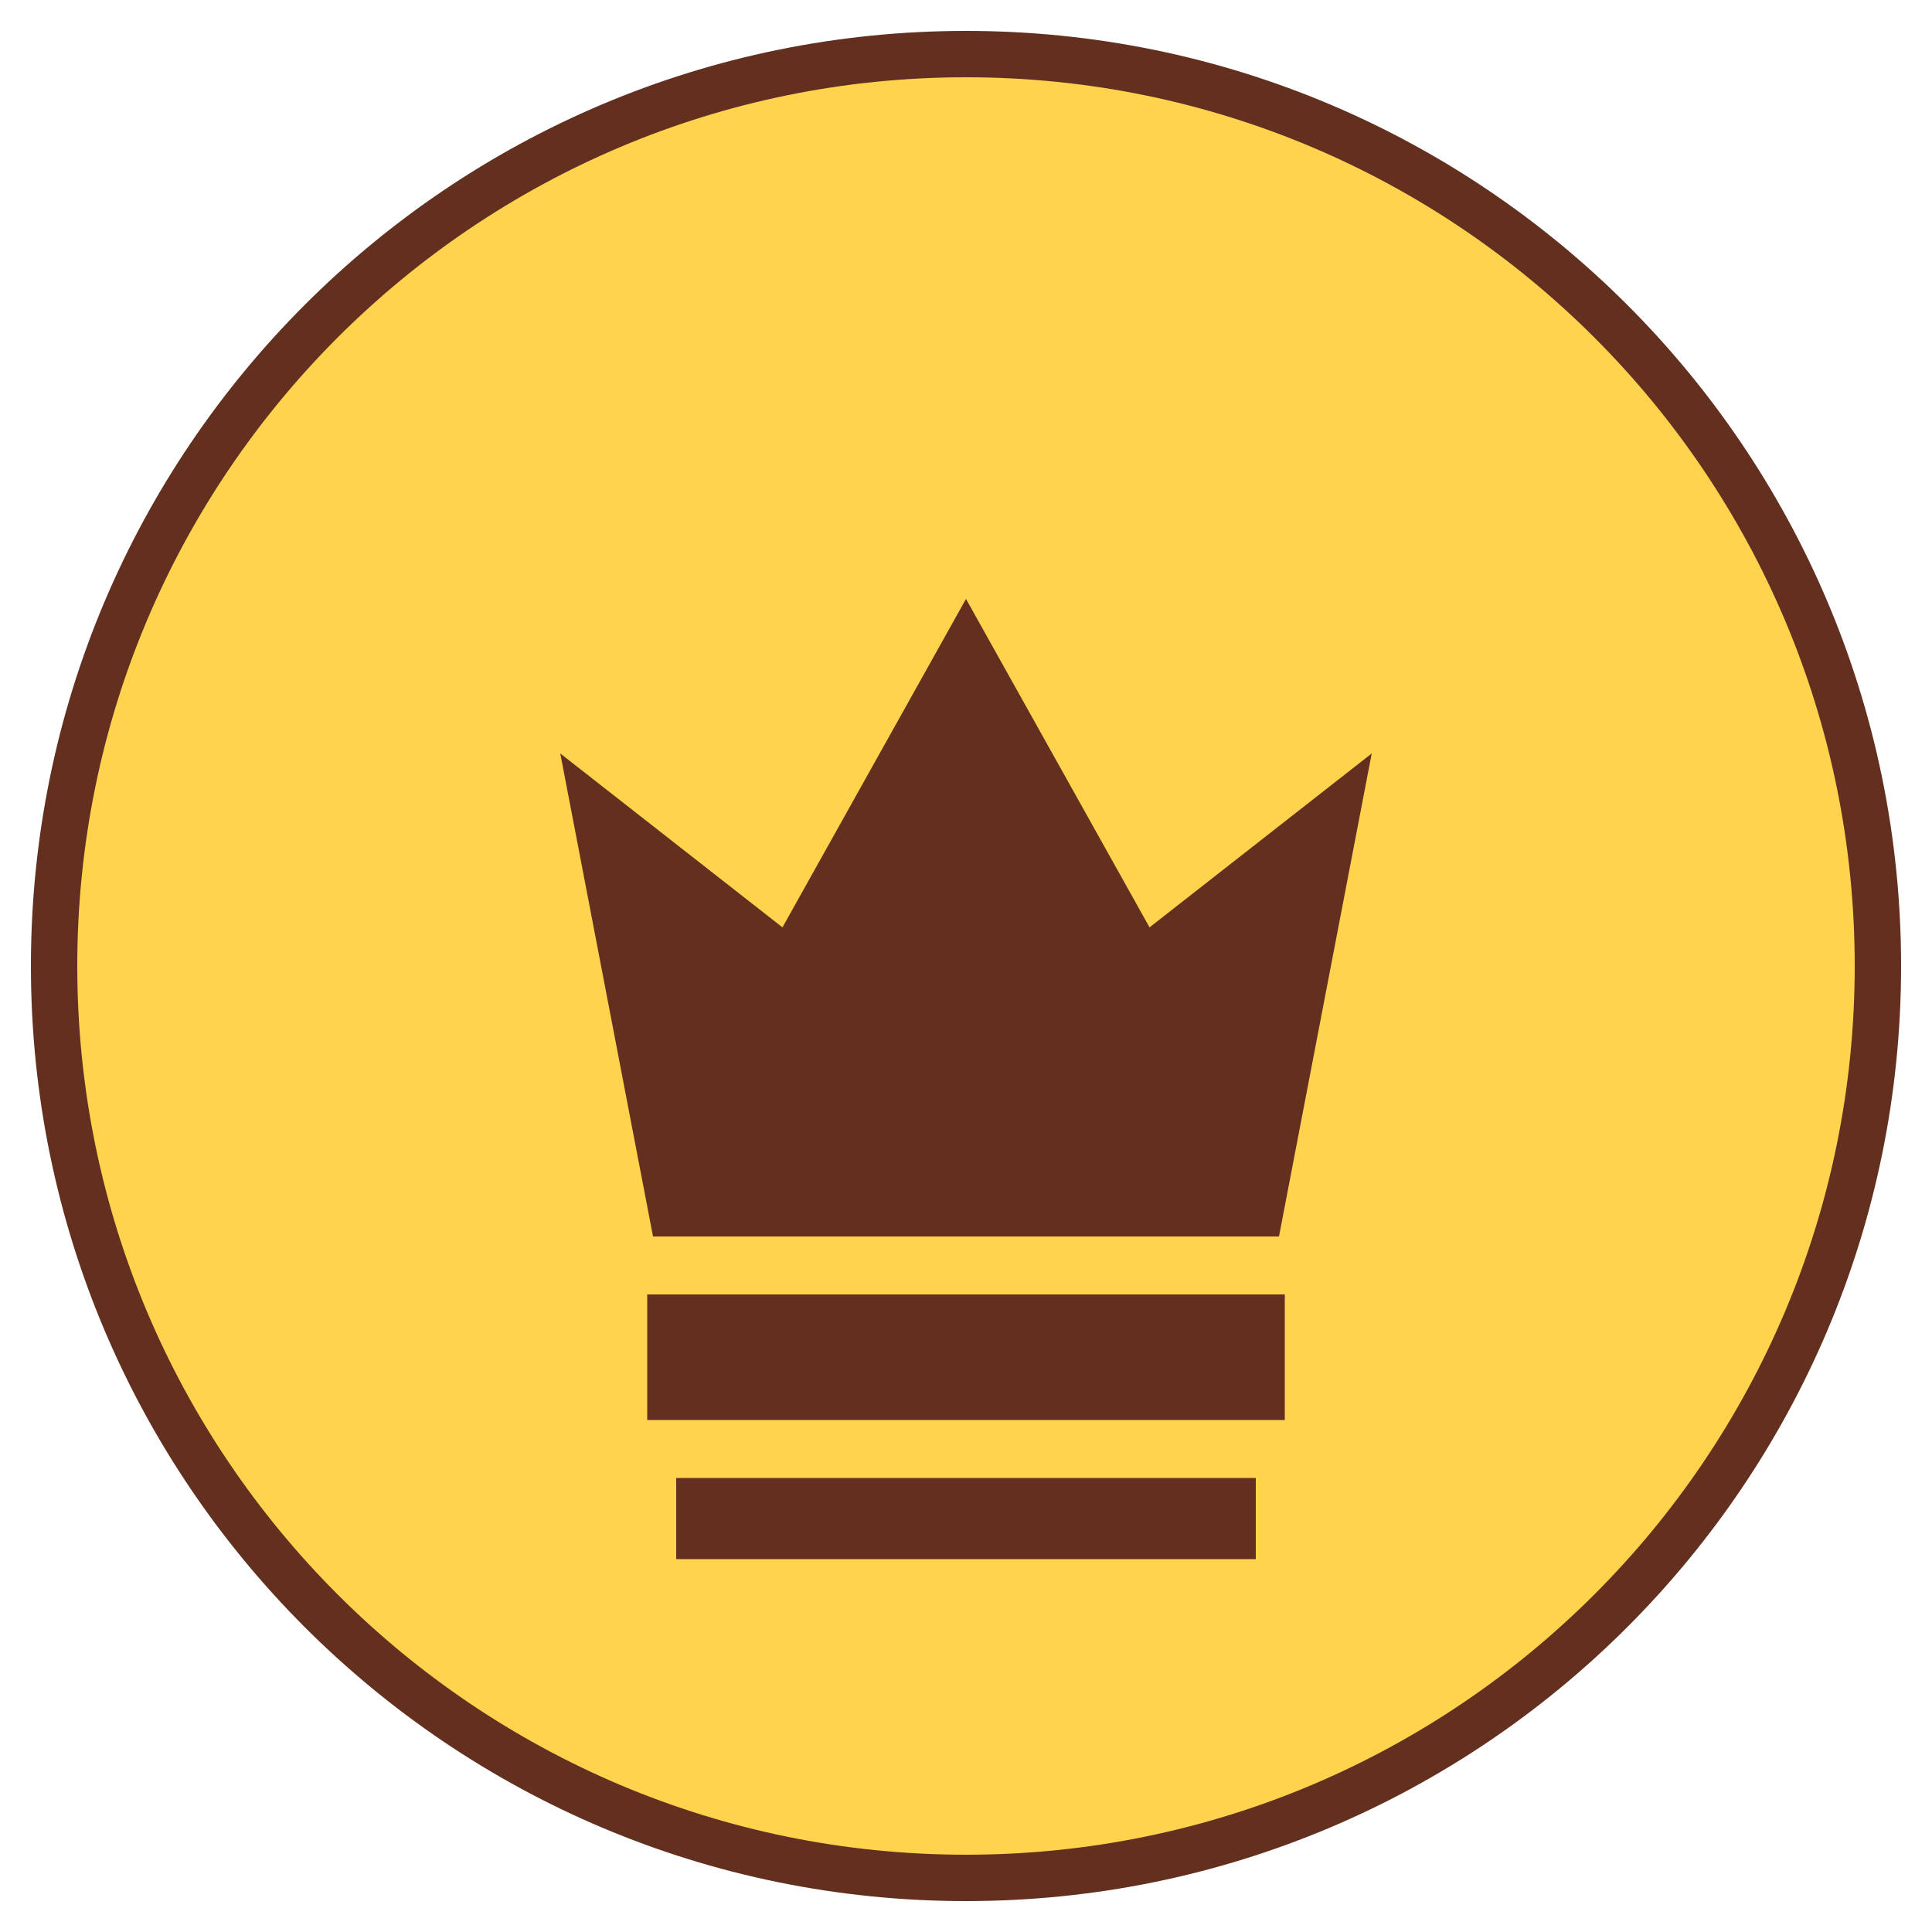
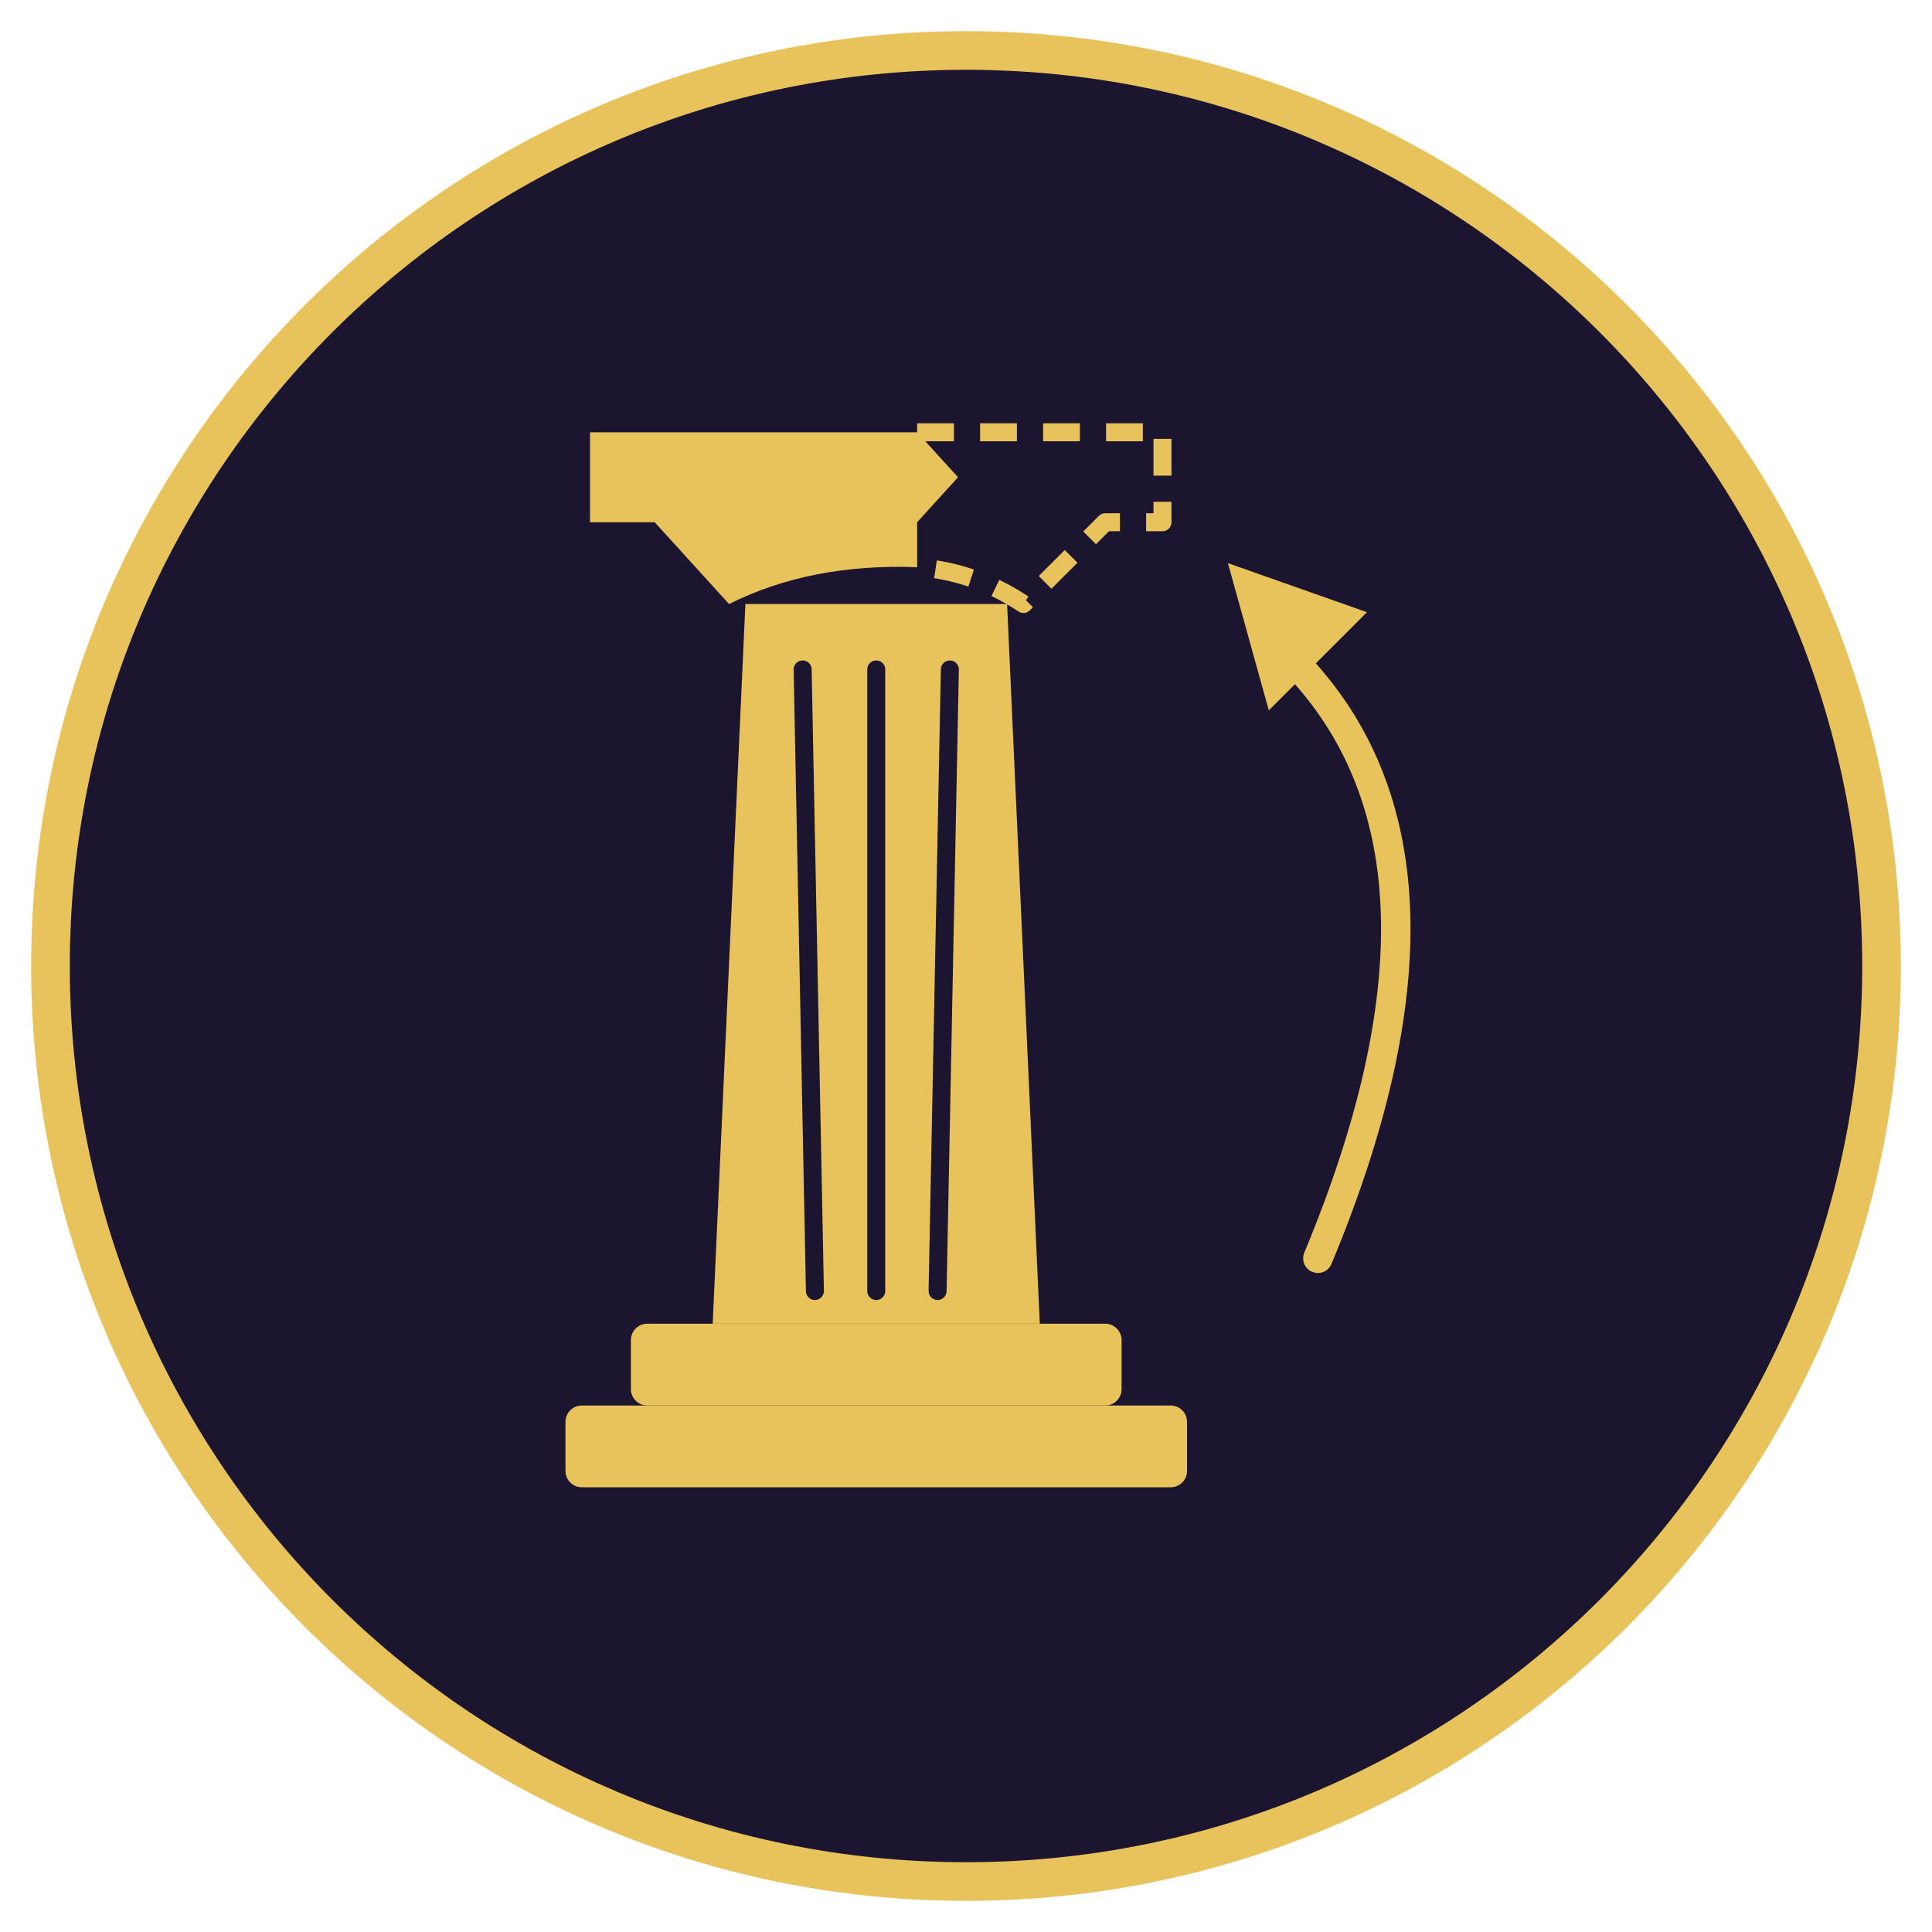
- <svg xmlns="http://www.w3.org/2000/svg" viewBox="0 0 1000 1000">
-   <circle cx="500" cy="500" r="472" fill="#FFD34E" stroke="#63301F" stroke-width="24" />
-   <g fill="#63301F">
-     <path d="M290 390l115 90 95-170 95 170 115-90-48 250H338z" />
-     <path d="M335 670h330v65H335z" />
-     <path d="M350 765h300v42H350z" />
+ <svg xmlns="http://www.w3.org/2000/svg" width="1000" height="1000" viewBox="0 0 264.583 264.583" version="1.1">
+   <g id="layer1">
+     <circle style="fill:#1c1530;fill-opacity:1;stroke:none" cx="132.292" cy="132.292" r="125.379" />
+     <circle style="fill:none;stroke:#e8c25a;stroke-width:5.292;stroke-opacity:1" cx="132.292" cy="132.292" r="125.379" />
+     <g transform="translate(120 132) scale(1.12) translate(-132 -140)">
+       <rect style="fill:#e8c25a;stroke:none" x="94" y="194" width="76" height="10" rx="2" />
+       <rect style="fill:#e8c25a;stroke:none" x="102" y="184" width="60" height="10" rx="2" />
+       <path style="fill:#e8c25a;stroke:none" d="M 112 184 L 152 184 L 148 96 L 116 96 Z" />
+       <path style="fill:none;stroke:#1c1530;stroke-width:2.2;stroke-linecap:round" d="M 123 104 L 124.5 180 M 132 104 L 132 180 M 141 104 L 139.5 180" />
+       <path style="fill:#e8c25a;stroke:none" d="M 97 75 L 137 75 L 142 80.5 L 137 86 L 97 86 Z" />
+       <path style="fill:#e8c25a;stroke:none" d="M 104 85 L 137 85 L 137 91.5 Q 124 91 114 96 Z" />
+       <g style="fill:none;stroke:#e8c25a;stroke-width:2.2;stroke-dasharray:4.5 3.2;stroke-linejoin:round;stroke-linecap:butt">
+         <path d="M 137 75 L 167 75 L 167 86 L 160 86 L 150 96 Q 144 92 137 91.5" />
+       </g>
+       <path style="fill:none;stroke:#e8c25a;stroke-width:3.6;stroke-linecap:round" d="M 186 176 Q 206 128 184 104" />
+       <path style="fill:#e8c25a;stroke:none" d="M 175 91 L 192 97 L 180 109 Z" />
+     </g>
  </g>
</svg>
